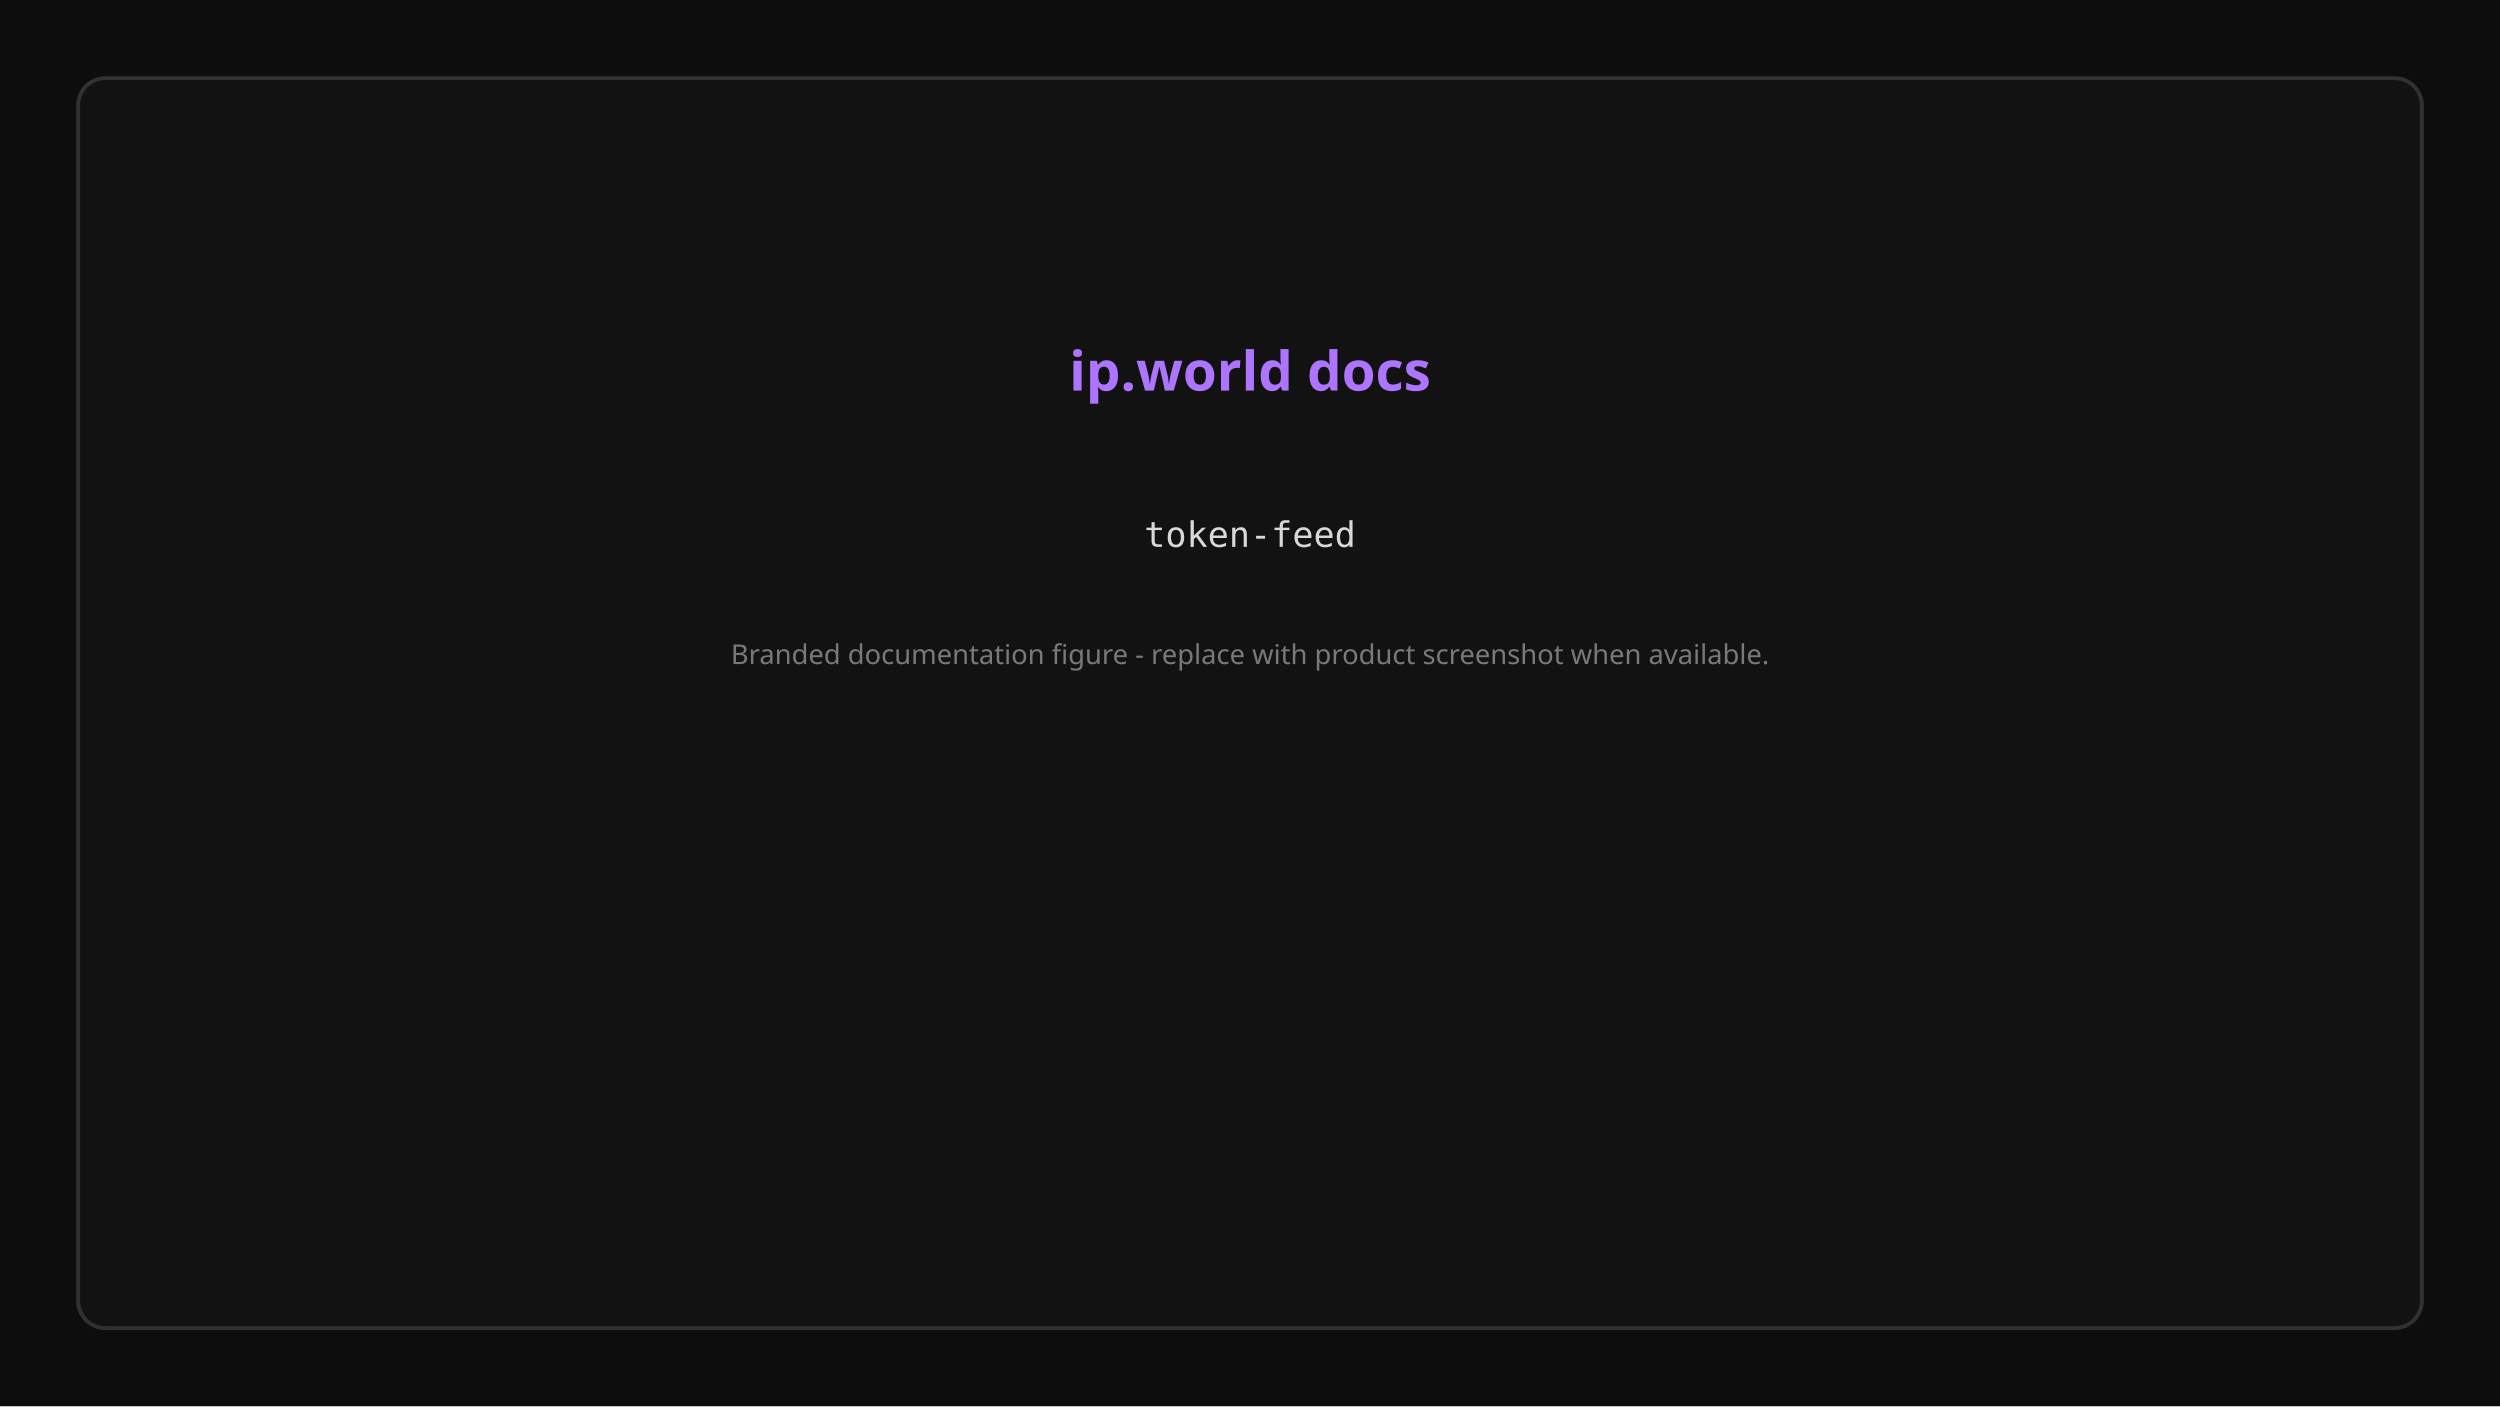
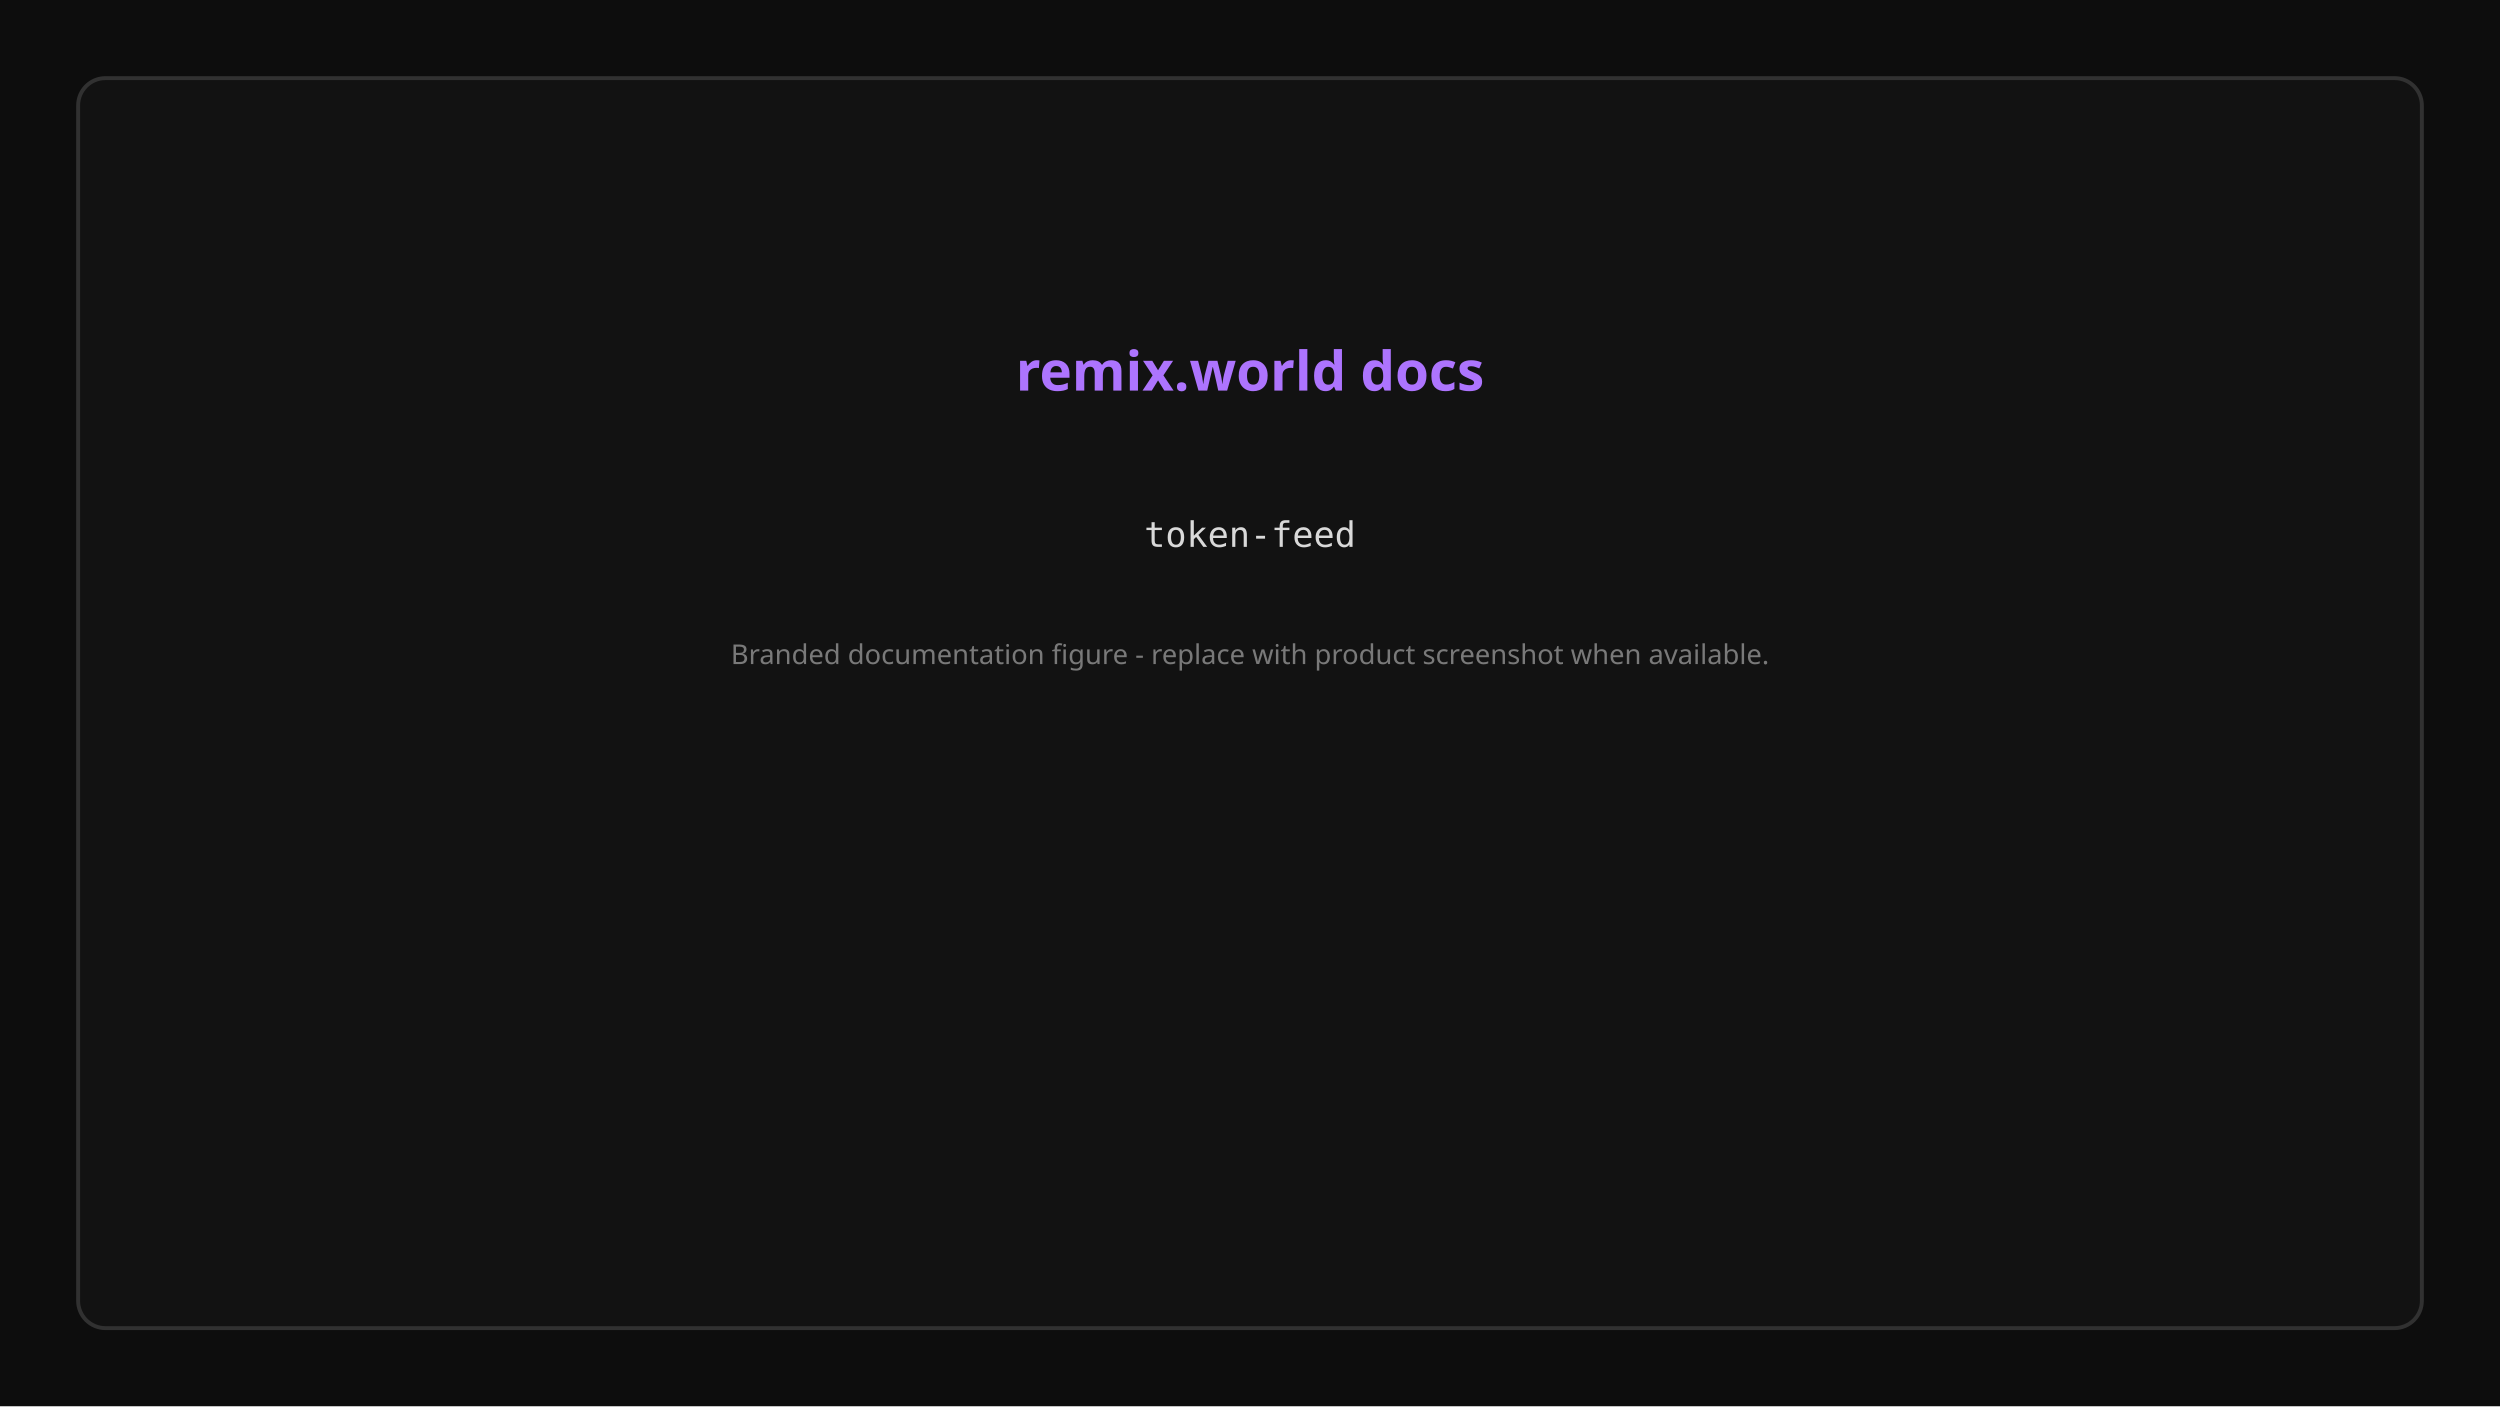
<svg xmlns="http://www.w3.org/2000/svg" width="1280" height="720" viewBox="0 0 1280 720">
  <rect width="1280" height="720" fill="#0d0d0d" />
  <rect x="40" y="40" width="1200" height="640" rx="14" fill="#121212" stroke="#313131" stroke-width="2" />
-   <text x="640" y="200" text-anchor="middle" fill="#ad74fe" font-family="ui-sans-serif,system-ui,sans-serif" font-size="28" font-weight="600">ip.world docs</text>
+   <text x="640" y="200" text-anchor="middle" fill="#ad74fe" font-family="ui-sans-serif,system-ui,sans-serif" font-size="28" font-weight="600">remix.world docs</text>
  <text id="label" x="640" y="280" text-anchor="middle" fill="#d9d9d9" font-family="ui-monospace,monospace" font-size="18">token-feed</text>
  <text x="640" y="340" text-anchor="middle" fill="#797979" font-family="ui-sans-serif,system-ui,sans-serif" font-size="14">Branded documentation figure - replace with product screenshot when available.</text>
</svg>
